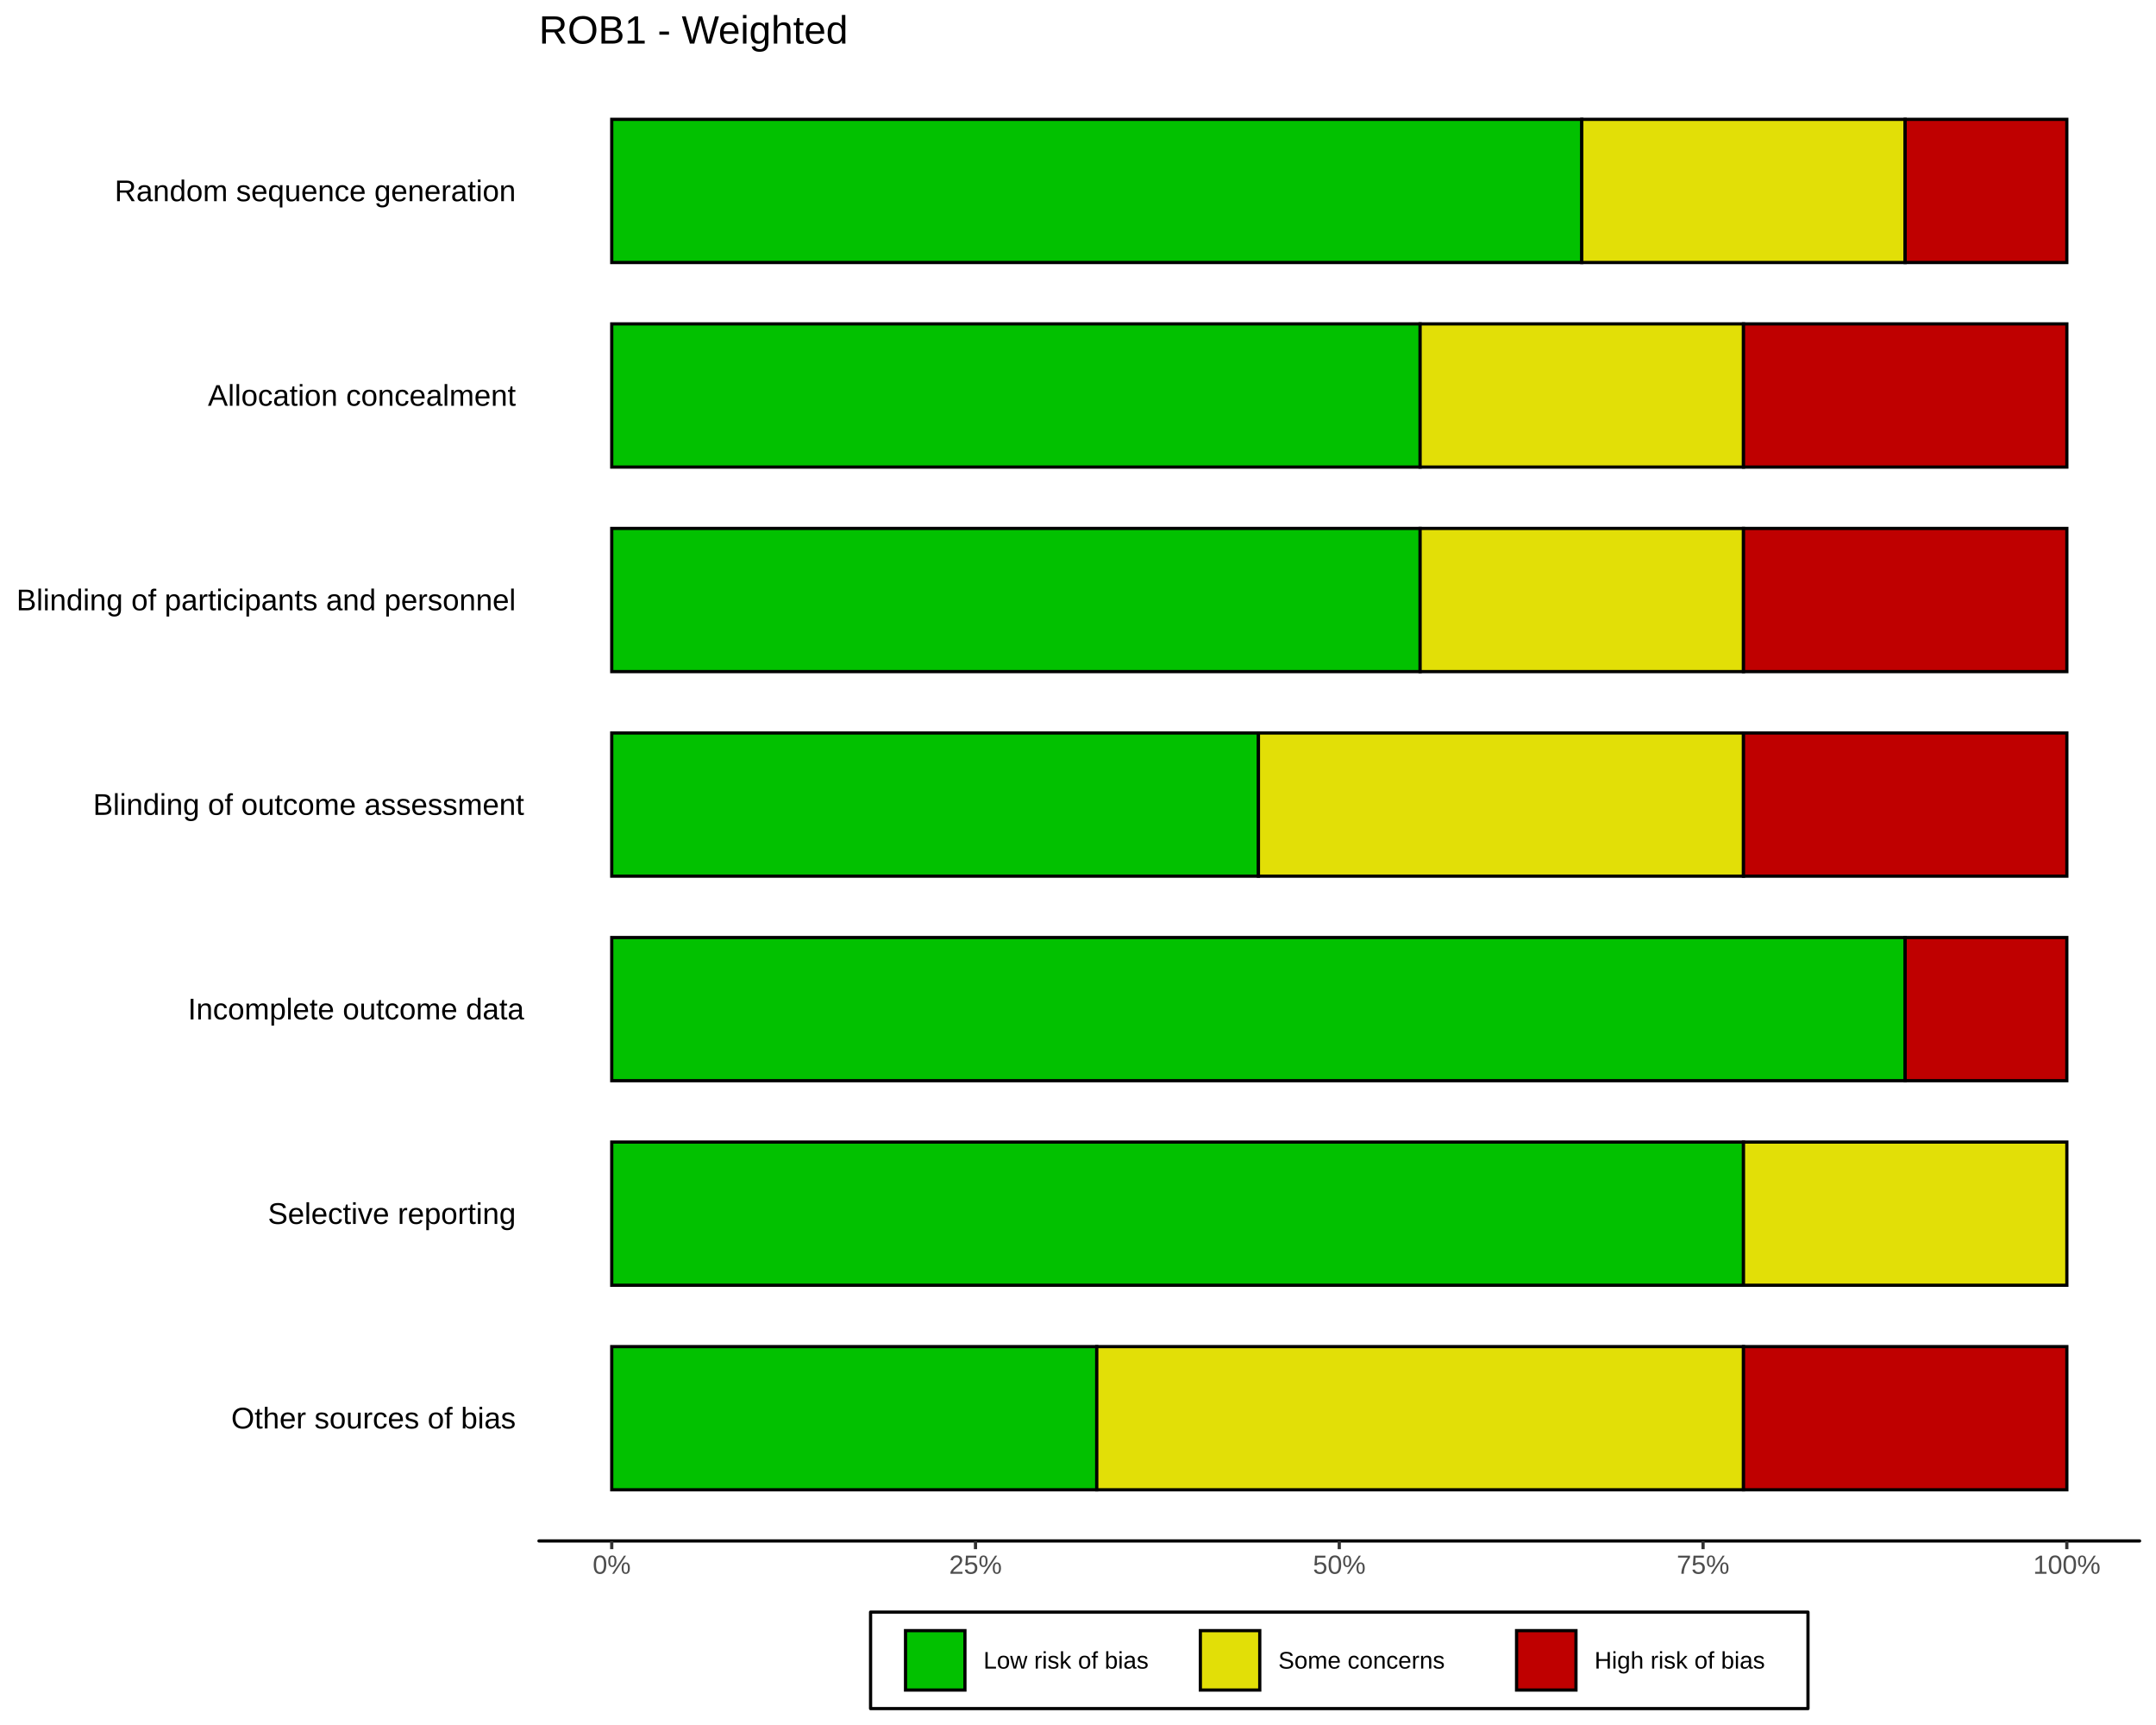
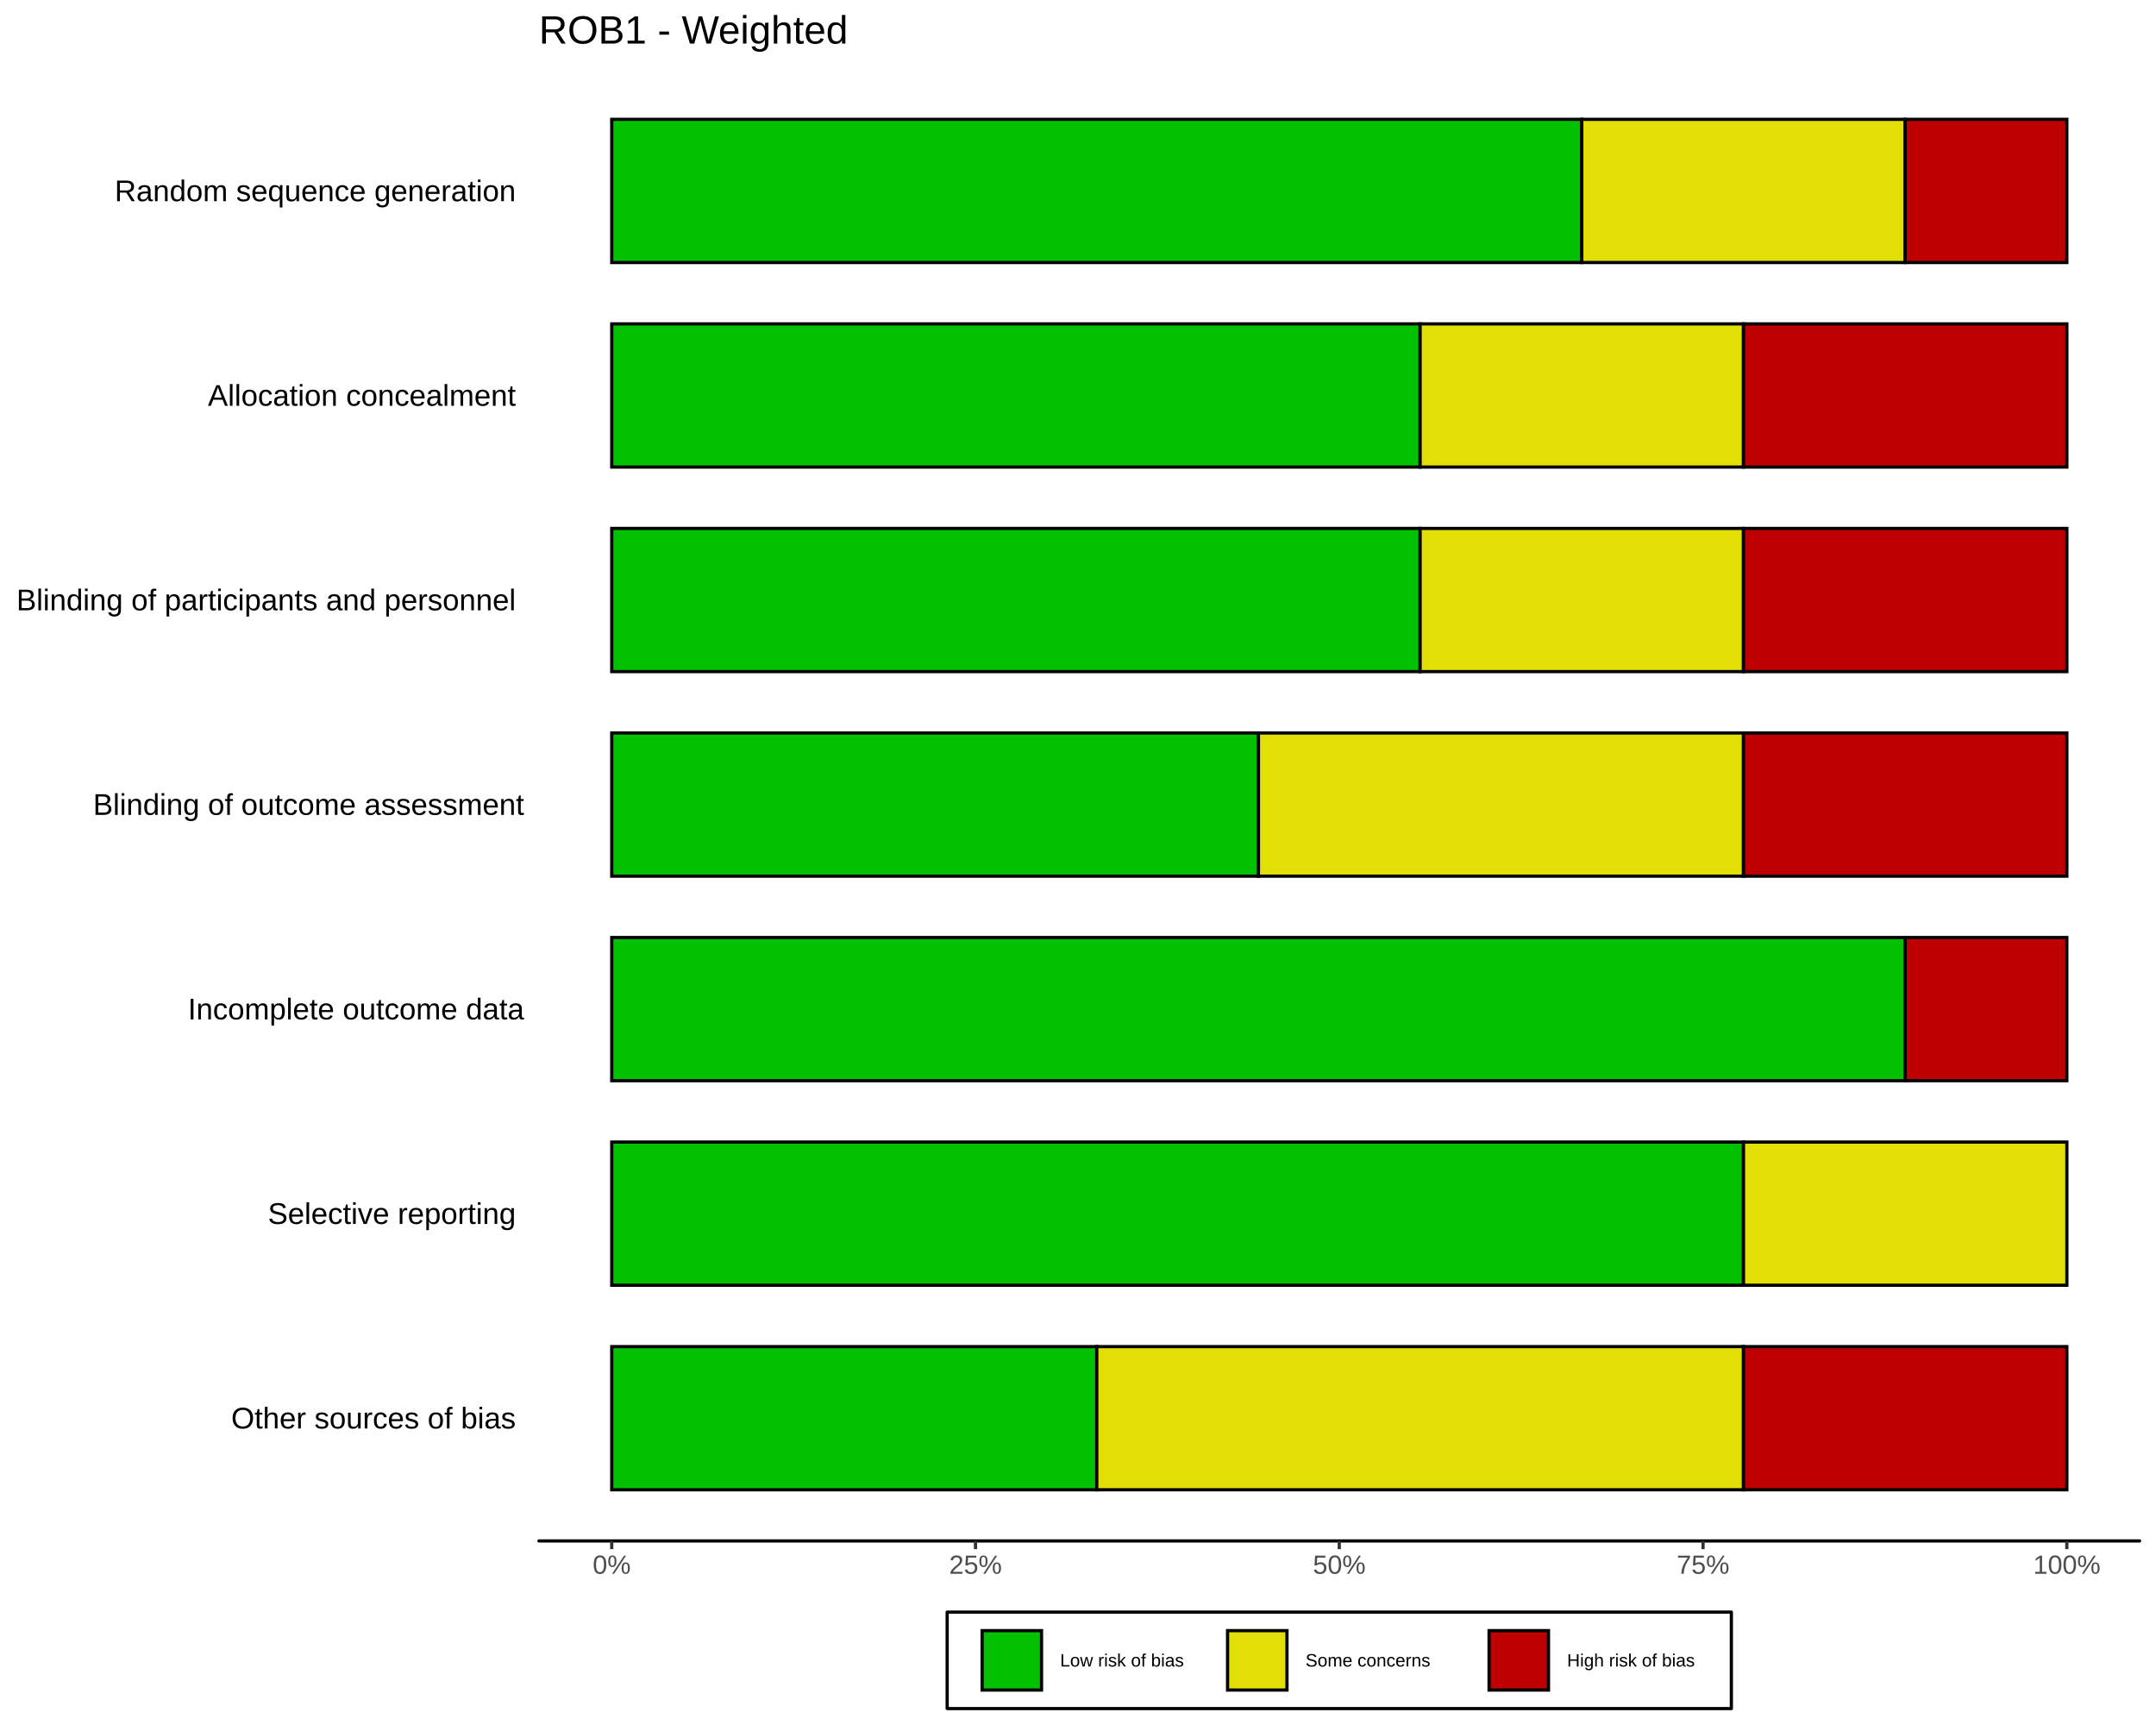
<svg xmlns="http://www.w3.org/2000/svg" viewBox="0 0 720.00 576.00">
  <defs>
    <style type="text/css">
    line, polyline, polygon, path, rect, circle {
      fill: none;
      stroke: #000000;
      stroke-linecap: round;
      stroke-linejoin: round;
      stroke-miterlimit: 10.00;
    }
  </style>
  </defs>
  <rect width="100%" height="100%" style="stroke: none; fill: #FFFFFF;" />
  <rect x="0.00" y="0.00" width="720.00" height="576.00" style="stroke-width: 1.07; stroke: #FFFFFF; fill: #FFFFFF;" />
  <defs>
    <clipPath id="cpMTc5Ljk5fDcxNC41Mnw1MTQuNTR8MjIuNzc=">
      <rect x="179.99" y="22.77" width="534.53" height="491.76" />
    </clipPath>
  </defs>
  <rect x="204.29" y="449.65" width="161.98" height="47.81" style="stroke-width: 1.07; stroke-linecap: square; stroke-linejoin: miter; fill: #02C100;" clip-path="url(#cpMTc5Ljk5fDcxNC41Mnw1MTQuNTR8MjIuNzc=)" />
  <rect x="366.27" y="449.65" width="215.97" height="47.81" style="stroke-width: 1.07; stroke-linecap: square; stroke-linejoin: miter; fill: #E2DF07;" clip-path="url(#cpMTc5Ljk5fDcxNC41Mnw1MTQuNTR8MjIuNzc=)" />
  <rect x="582.24" y="449.65" width="107.99" height="47.81" style="stroke-width: 1.07; stroke-linecap: square; stroke-linejoin: miter; fill: #BF0000;" clip-path="url(#cpMTc5Ljk5fDcxNC41Mnw1MTQuNTR8MjIuNzc=)" />
  <rect x="204.29" y="381.35" width="377.95" height="47.81" style="stroke-width: 1.07; stroke-linecap: square; stroke-linejoin: miter; fill: #02C100;" clip-path="url(#cpMTc5Ljk5fDcxNC41Mnw1MTQuNTR8MjIuNzc=)" />
  <rect x="582.24" y="381.35" width="107.99" height="47.81" style="stroke-width: 1.07; stroke-linecap: square; stroke-linejoin: miter; fill: #E2DF07;" clip-path="url(#cpMTc5Ljk5fDcxNC41Mnw1MTQuNTR8MjIuNzc=)" />
  <rect x="204.29" y="313.05" width="431.94" height="47.81" style="stroke-width: 1.07; stroke-linecap: square; stroke-linejoin: miter; fill: #02C100;" clip-path="url(#cpMTc5Ljk5fDcxNC41Mnw1MTQuNTR8MjIuNzc=)" />
  <rect x="636.23" y="313.05" width="53.99" height="47.81" style="stroke-width: 1.07; stroke-linecap: square; stroke-linejoin: miter; fill: #BF0000;" clip-path="url(#cpMTc5Ljk5fDcxNC41Mnw1MTQuNTR8MjIuNzc=)" />
  <rect x="204.29" y="244.75" width="215.97" height="47.81" style="stroke-width: 1.07; stroke-linecap: square; stroke-linejoin: miter; fill: #02C100;" clip-path="url(#cpMTc5Ljk5fDcxNC41Mnw1MTQuNTR8MjIuNzc=)" />
  <rect x="420.26" y="244.75" width="161.98" height="47.81" style="stroke-width: 1.07; stroke-linecap: square; stroke-linejoin: miter; fill: #E2DF07;" clip-path="url(#cpMTc5Ljk5fDcxNC41Mnw1MTQuNTR8MjIuNzc=)" />
  <rect x="582.24" y="244.75" width="107.99" height="47.81" style="stroke-width: 1.07; stroke-linecap: square; stroke-linejoin: miter; fill: #BF0000;" clip-path="url(#cpMTc5Ljk5fDcxNC41Mnw1MTQuNTR8MjIuNzc=)" />
  <rect x="204.29" y="176.45" width="269.97" height="47.81" style="stroke-width: 1.07; stroke-linecap: square; stroke-linejoin: miter; fill: #02C100;" clip-path="url(#cpMTc5Ljk5fDcxNC41Mnw1MTQuNTR8MjIuNzc=)" />
  <rect x="474.25" y="176.45" width="107.99" height="47.81" style="stroke-width: 1.07; stroke-linecap: square; stroke-linejoin: miter; fill: #E2DF07;" clip-path="url(#cpMTc5Ljk5fDcxNC41Mnw1MTQuNTR8MjIuNzc=)" />
  <rect x="582.24" y="176.45" width="107.99" height="47.81" style="stroke-width: 1.07; stroke-linecap: square; stroke-linejoin: miter; fill: #BF0000;" clip-path="url(#cpMTc5Ljk5fDcxNC41Mnw1MTQuNTR8MjIuNzc=)" />
  <rect x="204.29" y="108.15" width="269.97" height="47.81" style="stroke-width: 1.07; stroke-linecap: square; stroke-linejoin: miter; fill: #02C100;" clip-path="url(#cpMTc5Ljk5fDcxNC41Mnw1MTQuNTR8MjIuNzc=)" />
  <rect x="474.25" y="108.15" width="107.99" height="47.81" style="stroke-width: 1.07; stroke-linecap: square; stroke-linejoin: miter; fill: #E2DF07;" clip-path="url(#cpMTc5Ljk5fDcxNC41Mnw1MTQuNTR8MjIuNzc=)" />
  <rect x="582.24" y="108.15" width="107.99" height="47.81" style="stroke-width: 1.07; stroke-linecap: square; stroke-linejoin: miter; fill: #BF0000;" clip-path="url(#cpMTc5Ljk5fDcxNC41Mnw1MTQuNTR8MjIuNzc=)" />
  <rect x="204.29" y="39.85" width="323.96" height="47.81" style="stroke-width: 1.07; stroke-linecap: square; stroke-linejoin: miter; fill: #02C100;" clip-path="url(#cpMTc5Ljk5fDcxNC41Mnw1MTQuNTR8MjIuNzc=)" />
  <rect x="528.24" y="39.85" width="107.99" height="47.81" style="stroke-width: 1.07; stroke-linecap: square; stroke-linejoin: miter; fill: #E2DF07;" clip-path="url(#cpMTc5Ljk5fDcxNC41Mnw1MTQuNTR8MjIuNzc=)" />
  <rect x="636.23" y="39.85" width="53.99" height="47.81" style="stroke-width: 1.07; stroke-linecap: square; stroke-linejoin: miter; fill: #BF0000;" clip-path="url(#cpMTc5Ljk5fDcxNC41Mnw1MTQuNTR8MjIuNzc=)" />
  <defs>
    <clipPath id="cpMC4wMHw3MjAuMDB8NTc2LjAwfDAuMDA=">
      <rect x="0.00" y="0.00" width="720.00" height="576.00" />
    </clipPath>
  </defs>
  <g clip-path="url(#cpMC4wMHw3MjAuMDB8NTc2LjAwfDAuMDA=)">
    <text x="77.21" y="476.99" style="font-size: 10.00px; font-family: Liberation Sans;" textLength="97.84px" lengthAdjust="spacingAndGlyphs">Other sources of bias </text>
  </g>
  <g clip-path="url(#cpMC4wMHw3MjAuMDB8NTc2LjAwfDAuMDA=)">
    <text x="89.45" y="408.69" style="font-size: 10.00px; font-family: Liberation Sans;" textLength="85.61px" lengthAdjust="spacingAndGlyphs">Selective reporting </text>
  </g>
  <g clip-path="url(#cpMC4wMHw3MjAuMDB8NTc2LjAwfDAuMDA=)">
    <text x="62.75" y="340.39" style="font-size: 10.00px; font-family: Liberation Sans;" textLength="112.31px" lengthAdjust="spacingAndGlyphs">Incomplete outcome data</text>
  </g>
  <g clip-path="url(#cpMC4wMHw3MjAuMDB8NTc2LjAwfDAuMDA=)">
    <text x="31.07" y="272.09" style="font-size: 10.00px; font-family: Liberation Sans;" textLength="143.98px" lengthAdjust="spacingAndGlyphs">Blinding of outcome assessment</text>
  </g>
  <g clip-path="url(#cpMC4wMHw3MjAuMDB8NTc2LjAwfDAuMDA=)">
    <text x="5.48" y="203.79" style="font-size: 10.00px; font-family: Liberation Sans;" textLength="169.58px" lengthAdjust="spacingAndGlyphs">Blinding of participants and personnel </text>
  </g>
  <g clip-path="url(#cpMC4wMHw3MjAuMDB8NTc2LjAwfDAuMDA=)">
    <text x="69.43" y="135.49" style="font-size: 10.00px; font-family: Liberation Sans;" textLength="105.62px" lengthAdjust="spacingAndGlyphs">Allocation concealment </text>
  </g>
  <g clip-path="url(#cpMC4wMHw3MjAuMDB8NTc2LjAwfDAuMDA=)">
    <text x="38.28" y="67.19" style="font-size: 10.00px; font-family: Liberation Sans;" textLength="136.78px" lengthAdjust="spacingAndGlyphs">Random sequence generation </text>
  </g>
  <polyline points="179.99,514.54 714.52,514.54 " style="stroke-width: 1.07;" clip-path="url(#cpMC4wMHw3MjAuMDB8NTc2LjAwfDAuMDA=)" />
  <polyline points="204.29,517.28 204.29,514.54 " style="stroke-width: 1.07; stroke: #333333; stroke-linecap: butt;" clip-path="url(#cpMC4wMHw3MjAuMDB8NTc2LjAwfDAuMDA=)" />
  <polyline points="325.77,517.28 325.77,514.54 " style="stroke-width: 1.07; stroke: #333333; stroke-linecap: butt;" clip-path="url(#cpMC4wMHw3MjAuMDB8NTc2LjAwfDAuMDA=)" />
  <polyline points="447.25,517.28 447.25,514.54 " style="stroke-width: 1.07; stroke: #333333; stroke-linecap: butt;" clip-path="url(#cpMC4wMHw3MjAuMDB8NTc2LjAwfDAuMDA=)" />
  <polyline points="568.74,517.28 568.74,514.54 " style="stroke-width: 1.07; stroke: #333333; stroke-linecap: butt;" clip-path="url(#cpMC4wMHw3MjAuMDB8NTc2LjAwfDAuMDA=)" />
  <polyline points="690.22,517.28 690.22,514.54 " style="stroke-width: 1.07; stroke: #333333; stroke-linecap: butt;" clip-path="url(#cpMC4wMHw3MjAuMDB8NTc2LjAwfDAuMDA=)" />
  <g clip-path="url(#cpMC4wMHw3MjAuMDB8NTc2LjAwfDAuMDA=)">
    <text x="197.93" y="525.51" style="font-size: 8.80px; fill: #4D4D4D; font-family: Liberation Sans;" textLength="12.72px" lengthAdjust="spacingAndGlyphs">0%</text>
  </g>
  <g clip-path="url(#cpMC4wMHw3MjAuMDB8NTc2LjAwfDAuMDA=)">
    <text x="316.97" y="525.51" style="font-size: 8.80px; fill: #4D4D4D; font-family: Liberation Sans;" textLength="17.61px" lengthAdjust="spacingAndGlyphs">25%</text>
  </g>
  <g clip-path="url(#cpMC4wMHw3MjAuMDB8NTc2LjAwfDAuMDA=)">
    <text x="438.45" y="525.51" style="font-size: 8.80px; fill: #4D4D4D; font-family: Liberation Sans;" textLength="17.61px" lengthAdjust="spacingAndGlyphs">50%</text>
  </g>
  <g clip-path="url(#cpMC4wMHw3MjAuMDB8NTc2LjAwfDAuMDA=)">
    <text x="559.93" y="525.51" style="font-size: 8.80px; fill: #4D4D4D; font-family: Liberation Sans;" textLength="17.61px" lengthAdjust="spacingAndGlyphs">75%</text>
  </g>
  <g clip-path="url(#cpMC4wMHw3MjAuMDB8NTc2LjAwfDAuMDA=)">
    <text x="678.97" y="525.51" style="font-size: 8.80px; fill: #4D4D4D; font-family: Liberation Sans;" textLength="22.50px" lengthAdjust="spacingAndGlyphs">100%</text>
  </g>
-   <rect x="290.73" y="538.30" width="313.05" height="32.22" style="stroke-width: 1.07; fill: #FFFFFF;" clip-path="url(#cpMC4wMHw3MjAuMDB8NTc2LjAwfDAuMDA=)" />
-   <rect x="301.69" y="543.78" width="21.26" height="21.26" style="stroke-width: 1.07; stroke: #FFFFFF; fill: #F2F2F2;" clip-path="url(#cpMC4wMHw3MjAuMDB8NTc2LjAwfDAuMDA=)" />
-   <rect x="302.40" y="544.49" width="19.84" height="19.84" style="stroke-width: 1.07; stroke-linecap: square; stroke-linejoin: miter; fill: #02C100;" clip-path="url(#cpMC4wMHw3MjAuMDB8NTc2LjAwfDAuMDA=)" />
-   <rect x="400.16" y="543.78" width="21.26" height="21.26" style="stroke-width: 1.07; stroke: #FFFFFF; fill: #F2F2F2;" clip-path="url(#cpMC4wMHw3MjAuMDB8NTc2LjAwfDAuMDA=)" />
-   <rect x="400.86" y="544.49" width="19.84" height="19.84" style="stroke-width: 1.07; stroke-linecap: square; stroke-linejoin: miter; fill: #E2DF07;" clip-path="url(#cpMC4wMHw3MjAuMDB8NTc2LjAwfDAuMDA=)" />
-   <rect x="505.75" y="543.78" width="21.26" height="21.26" style="stroke-width: 1.07; stroke: #FFFFFF; fill: #F2F2F2;" clip-path="url(#cpMC4wMHw3MjAuMDB8NTc2LjAwfDAuMDA=)" />
-   <rect x="506.46" y="544.49" width="19.84" height="19.84" style="stroke-width: 1.07; stroke-linecap: square; stroke-linejoin: miter; fill: #BF0000;" clip-path="url(#cpMC4wMHw3MjAuMDB8NTc2LjAwfDAuMDA=)" />
+   <rect x="316.31" y="538.30" width="261.88" height="32.22" style="stroke-width: 1.07; fill: #FFFFFF;" clip-path="url(#cpMC4wMHw3MjAuMDB8NTc2LjAwfDAuMDA=)" />
+   <rect x="327.27" y="543.78" width="21.26" height="21.26" style="stroke-width: 1.07; stroke: #FFFFFF; fill: #F2F2F2;" clip-path="url(#cpMC4wMHw3MjAuMDB8NTc2LjAwfDAuMDA=)" />
+   <rect x="327.98" y="544.49" width="19.84" height="19.84" style="stroke-width: 1.07; stroke-linecap: square; stroke-linejoin: miter; fill: #02C100;" clip-path="url(#cpMC4wMHw3MjAuMDB8NTc2LjAwfDAuMDA=)" />
+   <rect x="409.24" y="543.78" width="21.26" height="21.26" style="stroke-width: 1.07; stroke: #FFFFFF; fill: #F2F2F2;" clip-path="url(#cpMC4wMHw3MjAuMDB8NTc2LjAwfDAuMDA=)" />
+   <rect x="409.95" y="544.49" width="19.84" height="19.84" style="stroke-width: 1.07; stroke-linecap: square; stroke-linejoin: miter; fill: #E2DF07;" clip-path="url(#cpMC4wMHw3MjAuMDB8NTc2LjAwfDAuMDA=)" />
+   <rect x="496.57" y="543.78" width="21.26" height="21.26" style="stroke-width: 1.07; stroke: #FFFFFF; fill: #F2F2F2;" clip-path="url(#cpMC4wMHw3MjAuMDB8NTc2LjAwfDAuMDA=)" />
+   <rect x="497.28" y="544.49" width="19.84" height="19.84" style="stroke-width: 1.07; stroke-linecap: square; stroke-linejoin: miter; fill: #BF0000;" clip-path="url(#cpMC4wMHw3MjAuMDB8NTc2LjAwfDAuMDA=)" />
  <g clip-path="url(#cpMC4wMHw3MjAuMDB8NTc2LjAwfDAuMDA=)">
-     <text x="328.43" y="557.16" style="font-size: 8.00px; font-family: Liberation Sans;" textLength="66.25px" lengthAdjust="spacingAndGlyphs">  Low risk of bias   </text>
+     <text x="354.01" y="556.47" style="font-size: 6.00px; font-family: Liberation Sans;" textLength="49.75px" lengthAdjust="spacingAndGlyphs">  Low risk of bias   </text>
  </g>
  <g clip-path="url(#cpMC4wMHw3MjAuMDB8NTc2LjAwfDAuMDA=)">
-     <text x="426.90" y="557.16" style="font-size: 8.00px; font-family: Liberation Sans;" textLength="73.38px" lengthAdjust="spacingAndGlyphs">  Some concerns      </text>
+     <text x="435.98" y="556.47" style="font-size: 6.00px; font-family: Liberation Sans;" textLength="55.11px" lengthAdjust="spacingAndGlyphs">  Some concerns      </text>
  </g>
  <g clip-path="url(#cpMC4wMHw3MjAuMDB8NTc2LjAwfDAuMDA=)">
-     <text x="532.49" y="557.16" style="font-size: 8.00px; font-family: Liberation Sans;" textLength="65.81px" lengthAdjust="spacingAndGlyphs">  High risk of bias  </text>
+     <text x="523.31" y="556.47" style="font-size: 6.00px; font-family: Liberation Sans;" textLength="49.41px" lengthAdjust="spacingAndGlyphs">  High risk of bias  </text>
  </g>
  <g clip-path="url(#cpMC4wMHw3MjAuMDB8NTc2LjAwfDAuMDA=)">
    <text x="179.99" y="14.56" style="font-size: 13.20px; font-family: Liberation Sans;" textLength="103.06px" lengthAdjust="spacingAndGlyphs">ROB1 - Weighted</text>
  </g>
</svg>
